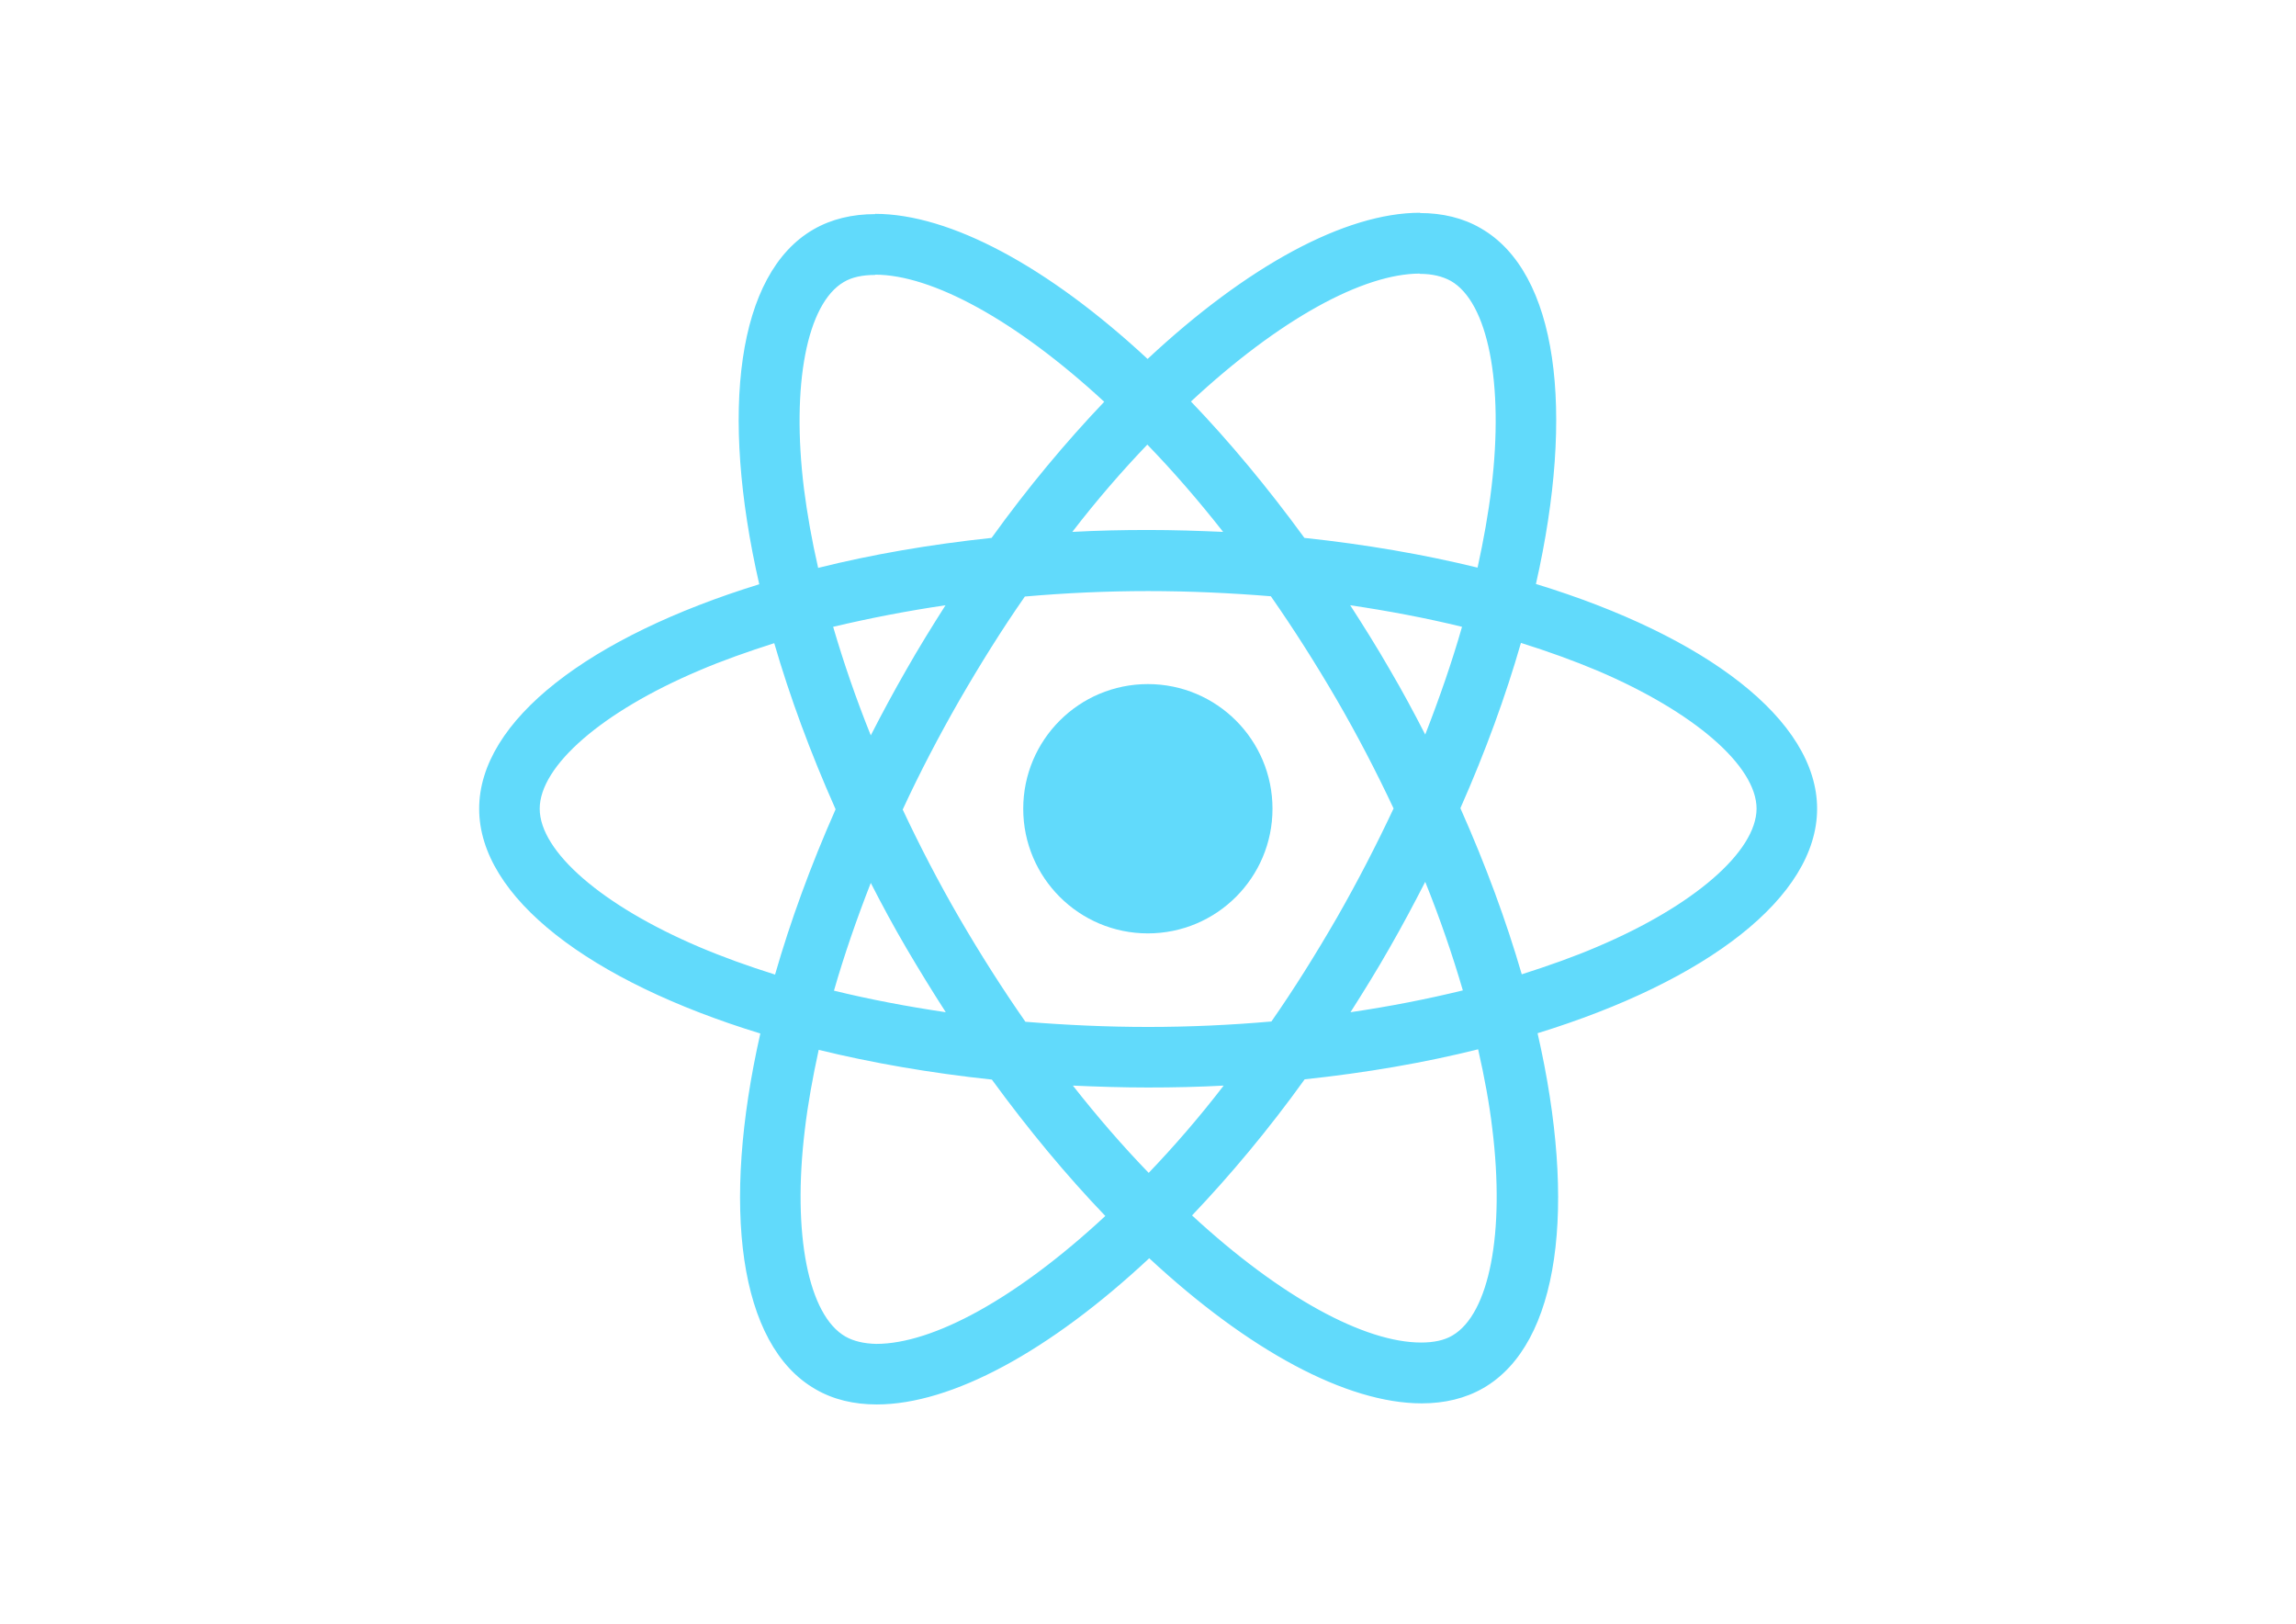
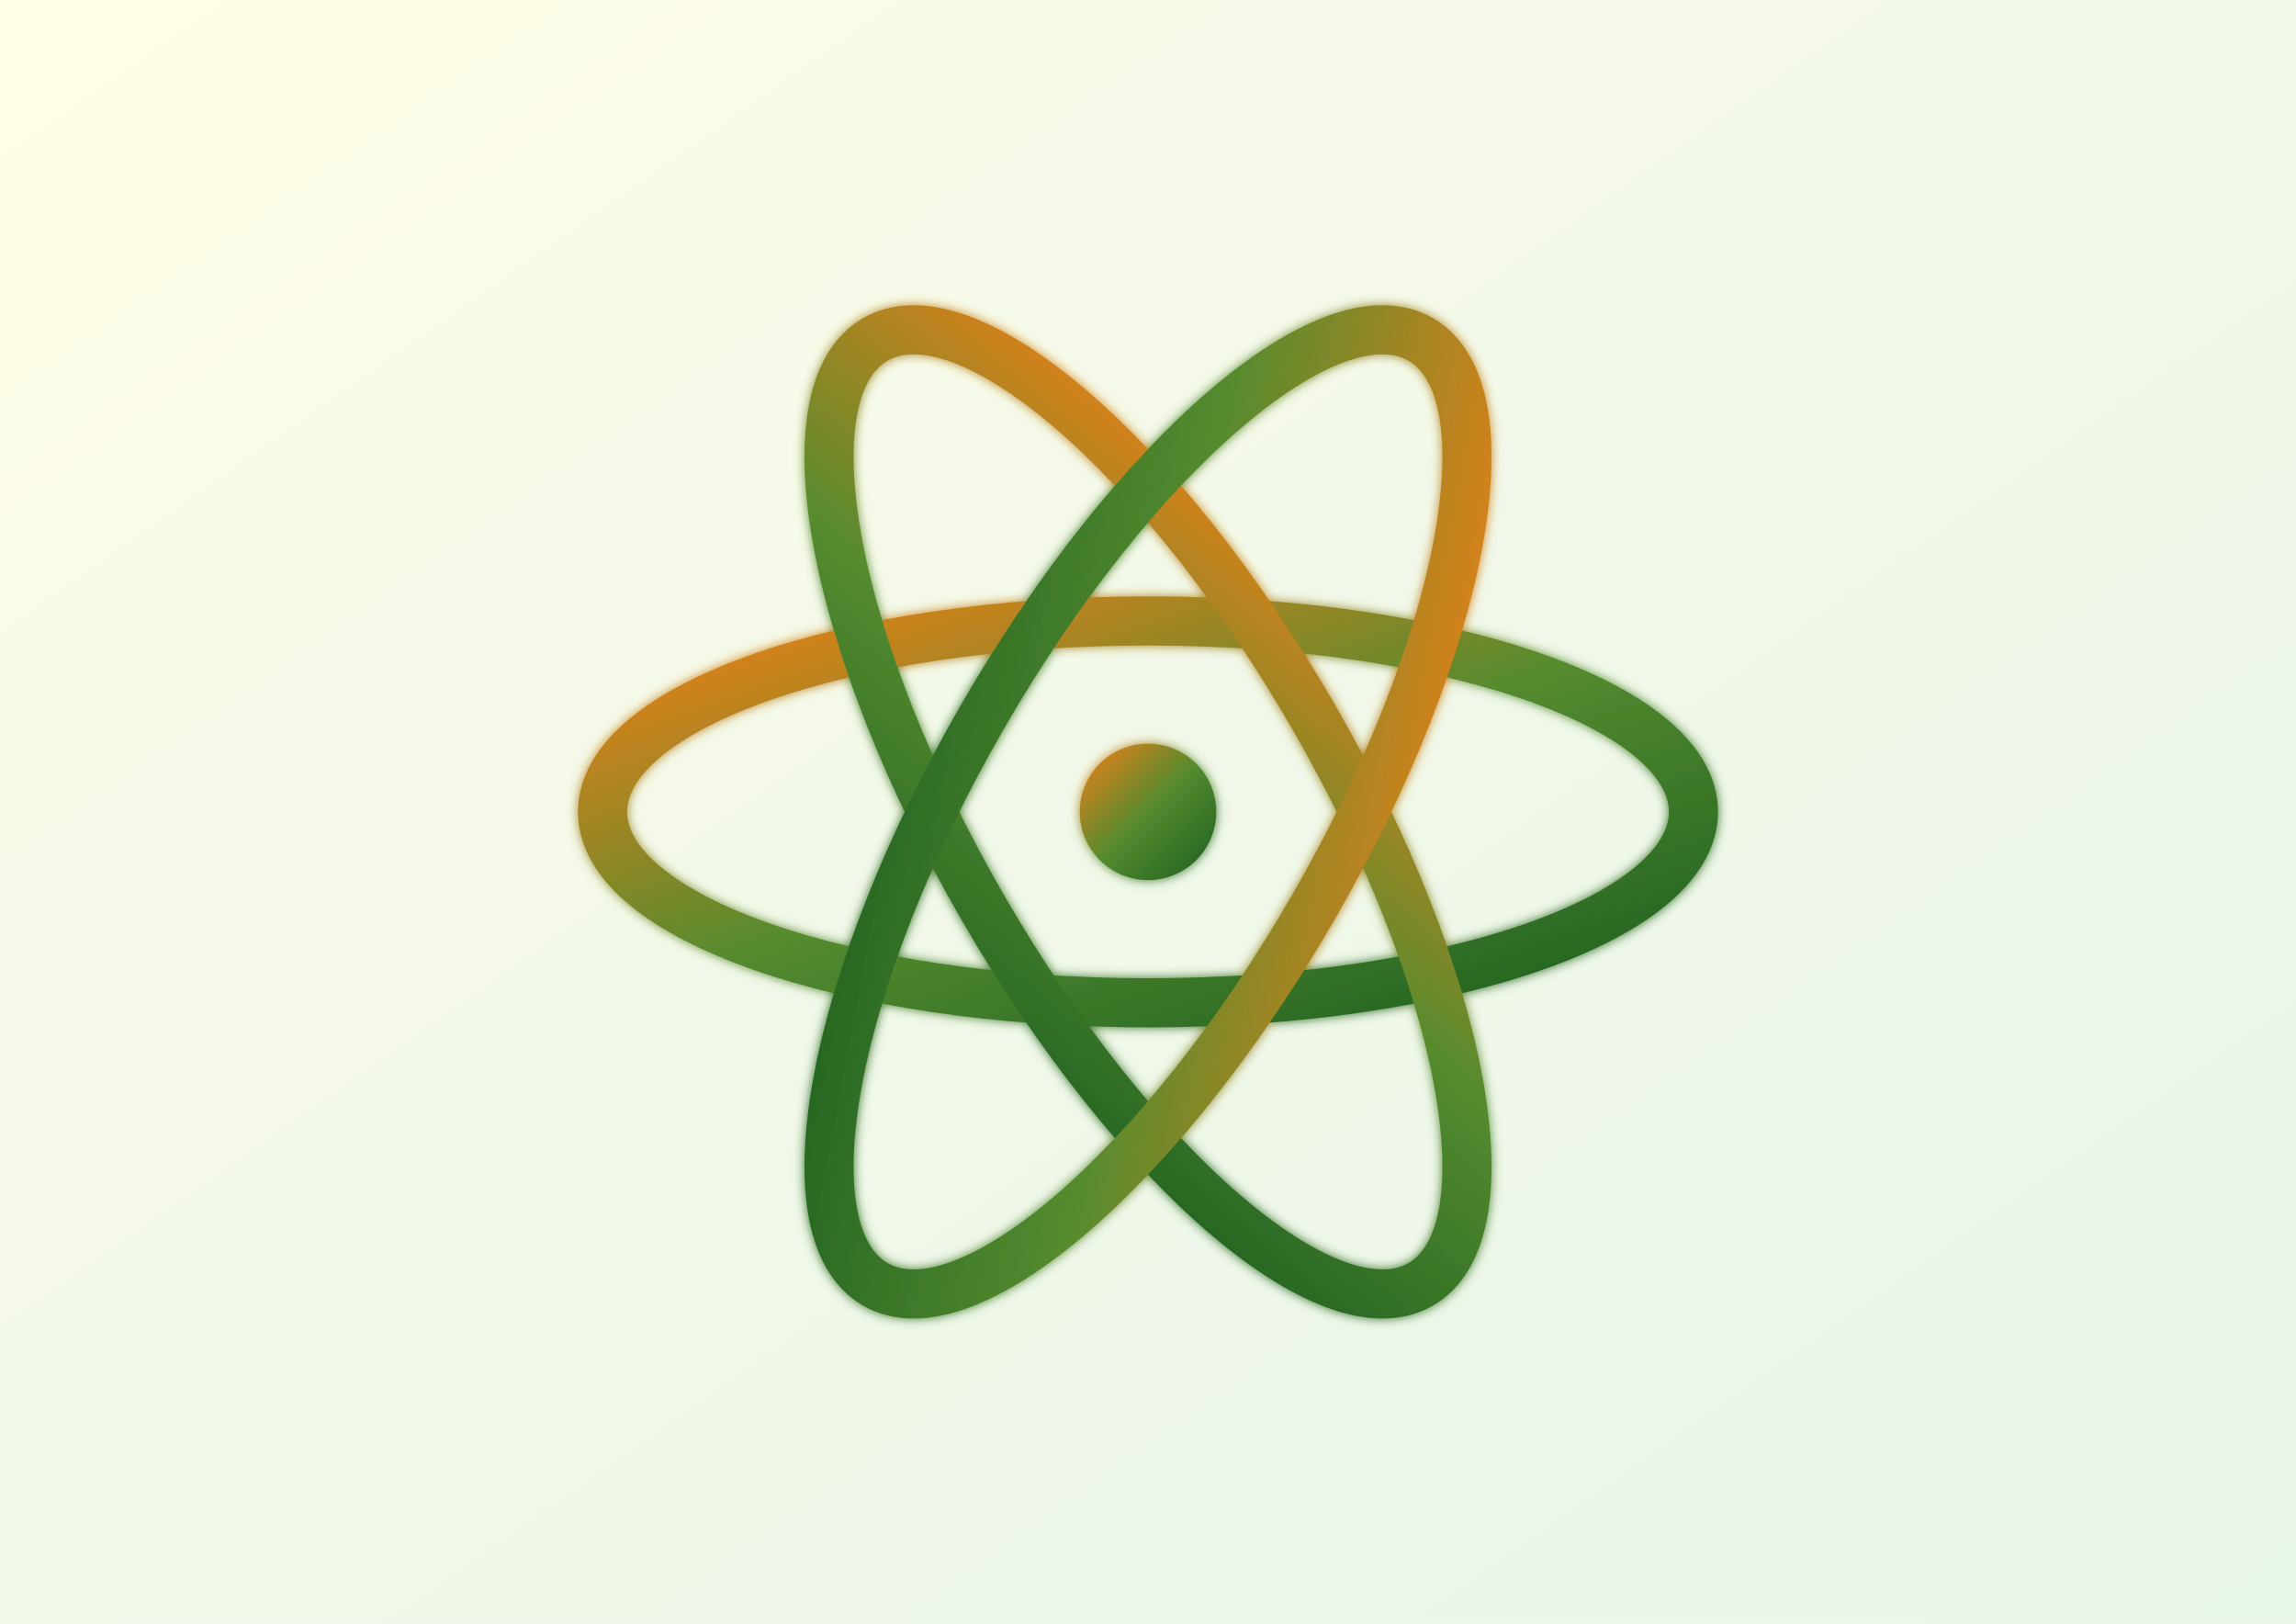
<svg xmlns="http://www.w3.org/2000/svg" viewBox="0 0 841.9 595.3">
-   <g fill="#61DAFB">
-     <path d="M666.3 296.5c0-32.5-40.7-63.3-103.1-82.4 14.4-63.6 8-114.2-20.2-130.4-6.5-3.8-14.1-5.6-22.4-5.6v22.3c4.6 0 8.3.9 11.4 2.6 13.6 7.8 19.5 37.5 14.9 75.7-1.1 9.4-2.9 19.3-5.1 29.4-19.6-4.8-41-8.5-63.5-10.9-13.5-18.5-27.5-35.3-41.6-50 32.6-30.3 63.2-46.9 84-46.9V78c-27.5 0-63.5 19.6-99.9 53.6-36.4-33.8-72.4-53.2-99.9-53.2v22.3c20.7 0 51.4 16.5 84 46.6-14 14.7-28 31.4-41.3 49.9-22.6 2.4-44 6.1-63.6 11-2.3-10-4-19.7-5.2-29-4.7-38.2 1.1-67.9 14.6-75.8 3-1.8 6.9-2.6 11.5-2.6V78.5c-8.4 0-16 1.8-22.6 5.6-28.1 16.2-34.4 66.7-19.9 130.1-62.2 19.2-102.7 49.9-102.7 82.3 0 32.5 40.7 63.3 103.1 82.4-14.4 63.6-8 114.2 20.2 130.4 6.5 3.8 14.1 5.6 22.5 5.6 27.5 0 63.5-19.6 99.9-53.6 36.4 33.8 72.4 53.2 99.9 53.2 8.4 0 16-1.8 22.6-5.6 28.1-16.2 34.4-66.7 19.9-130.1 62-19.1 102.5-49.9 102.5-82.3zm-130.2-66.7c-3.7 12.9-8.3 26.2-13.5 39.5-4.1-8-8.4-16-13.1-24-4.6-8-9.5-15.8-14.4-23.4 14.2 2.1 27.9 4.7 41 7.9zm-45.8 106.5c-7.8 13.5-15.8 26.3-24.1 38.2-14.9 1.3-30 2-45.2 2-15.1 0-30.2-.7-45-1.9-8.3-11.9-16.4-24.6-24.2-38-7.6-13.1-14.5-26.4-20.8-39.8 6.2-13.4 13.2-26.8 20.7-39.9 7.8-13.5 15.8-26.3 24.1-38.2 14.9-1.3 30-2 45.2-2 15.1 0 30.2.7 45 1.9 8.3 11.9 16.4 24.6 24.2 38 7.6 13.1 14.5 26.4 20.8 39.8-6.3 13.4-13.2 26.8-20.7 39.9zm32.3-13c5.4 13.4 10 26.8 13.8 39.8-13.1 3.2-26.9 5.9-41.2 8 4.9-7.7 9.8-15.6 14.4-23.7 4.6-8 8.9-16.1 13-24.1zM421.2 430c-9.3-9.6-18.6-20.3-27.8-32 9 .4 18.2.7 27.5.7 9.4 0 18.7-.2 27.8-.7-9 11.7-18.3 22.4-27.5 32zm-74.4-58.9c-14.2-2.1-27.9-4.7-41-7.9 3.7-12.9 8.3-26.2 13.5-39.5 4.1 8 8.4 16 13.1 24 4.7 8 9.5 15.8 14.4 23.4zM420.7 163c9.3 9.6 18.6 20.3 27.8 32-9-.4-18.2-.7-27.5-.7-9.4 0-18.7.2-27.8.7 9-11.7 18.3-22.4 27.5-32zm-74 58.9c-4.9 7.7-9.8 15.6-14.4 23.7-4.6 8-8.9 16-13 24-5.4-13.4-10-26.8-13.8-39.8 13.1-3.1 26.9-5.8 41.2-7.9zm-90.5 125.2c-35.4-15.1-58.3-34.9-58.3-50.6 0-15.7 22.9-35.6 58.3-50.6 8.6-3.7 18-7 27.7-10.1 5.7 19.6 13.2 40 22.5 60.9-9.2 20.8-16.6 41.1-22.2 60.6-9.9-3.1-19.3-6.5-28-10.2zM310 490c-13.6-7.8-19.5-37.5-14.9-75.7 1.1-9.4 2.9-19.3 5.1-29.4 19.6 4.8 41 8.5 63.5 10.9 13.5 18.5 27.5 35.3 41.6 50-32.6 30.3-63.2 46.9-84 46.9-4.5-.1-8.3-1-11.3-2.7zm237.2-76.2c4.7 38.2-1.1 67.9-14.6 75.8-3 1.8-6.9 2.6-11.5 2.6-20.7 0-51.4-16.5-84-46.6 14-14.7 28-31.4 41.3-49.9 22.6-2.4 44-6.1 63.6-11 2.3 10.1 4.1 19.8 5.2 29.1zm38.5-66.7c-8.6 3.7-18 7-27.7 10.1-5.7-19.6-13.2-40-22.5-60.9 9.2-20.8 16.6-41.1 22.2-60.6 9.9 3.1 19.3 6.5 28.1 10.2 35.4 15.1 58.3 34.9 58.3 50.6-.1 15.7-23 35.6-58.4 50.6zM320.8 78.4z" />
-     <circle cx="420.9" cy="296.5" r="45.7" />
-     <path d="M520.5 78.1z" />
+   <defs>
+     <linearGradient id="bgGradient" x1="0%" y1="0%" x2="100%" y2="100%">
+       <stop offset="0%" style="stop-color:#FFFDE7;stop-opacity:1" />
+       <stop offset="50%" style="stop-color:#F1F8E9;stop-opacity:1" />
+       <stop offset="100%" style="stop-color:#E8F5E9;stop-opacity:1" />
+     </linearGradient>
+     <linearGradient id="reactGradient" x1="0%" y1="0%" x2="100%" y2="100%">
+       <stop offset="0%" style="stop-color:#F57F17;stop-opacity:1" />
+       <stop offset="50%" style="stop-color:#558B2F;stop-opacity:1" />
+       <stop offset="100%" style="stop-color:#1B5E20;stop-opacity:1" />
+     </linearGradient>
+     <filter id="glow">
+       <feGaussianBlur stdDeviation="2" result="coloredBlur" />
+       <feMerge>
+         <feMergeNode in="coloredBlur" />
+         <feMergeNode in="SourceGraphic" />
+       </feMerge>
+     </filter>
+   </defs>
+   <rect width="841.9" height="595.3" fill="url(#bgGradient)" />
+   <g transform="translate(420.95, 297.65)" filter="url(#glow)">
+     <ellipse cx="0" cy="0" rx="200" ry="70" fill="none" stroke="url(#reactGradient)" stroke-width="18" />
+     <ellipse cx="0" cy="0" rx="200" ry="70" fill="none" stroke="url(#reactGradient)" stroke-width="18" transform="rotate(60)" />
+     <ellipse cx="0" cy="0" rx="200" ry="70" fill="none" stroke="url(#reactGradient)" stroke-width="18" transform="rotate(120)" />
+     <circle cx="0" cy="0" r="25" fill="url(#reactGradient)" />
  </g>
</svg>
